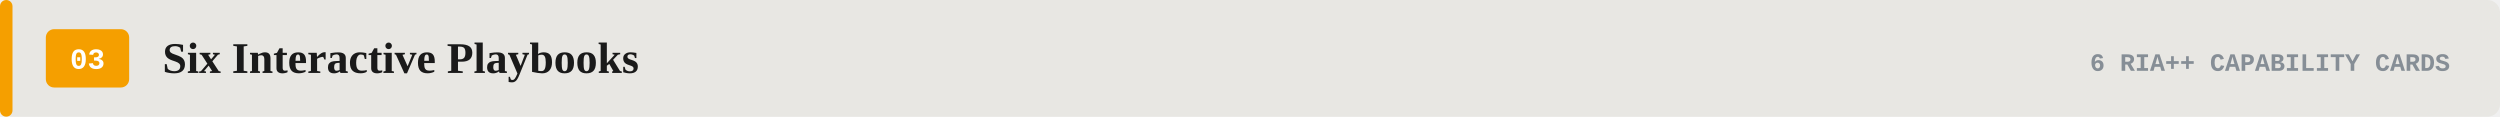
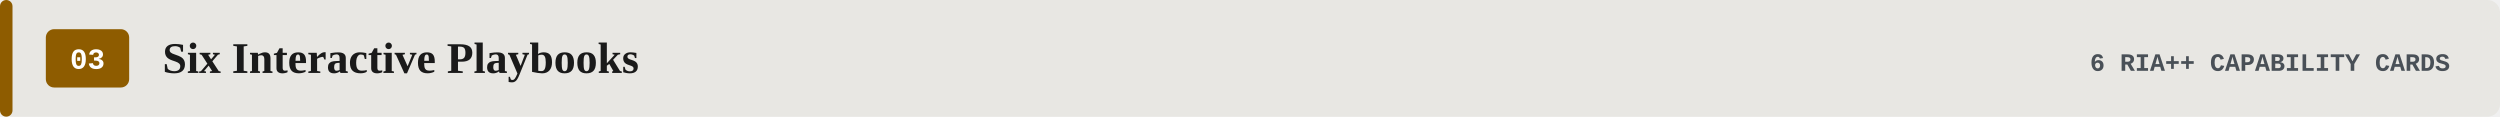
<svg xmlns="http://www.w3.org/2000/svg" viewBox="0 0 1200 56" width="100%" role="img" aria-labelledby="t">
  <rect width="1200" height="56" rx="6" fill="#e8e7e3" />
-   <rect x="0" y="0" width="6" height="56" rx="3" fill="#f59f00" />
-   <rect x="22" y="14" width="40" height="28" rx="4" fill="#f59f00" />
+   <rect x="0" y="0" width="6" height="56" rx="3" fill="#8e5c00" />
+   <rect x="22" y="14" width="40" height="28" rx="4" fill="#8e5c00" />
  <text x="42" y="33" fill="#ffffff" font-family="ui-monospace, SFMono-Regular, Menlo, Consolas, 'Liberation Mono', monospace" font-size="14" font-weight="700" text-anchor="middle">03</text>
  <text x="78" y="35" fill="#1a1a1a" font-family="Georgia, 'Times New Roman', 'Songti SC', 'SimSun', serif" font-size="21" font-weight="700">Six Interactive Playbooks</text>
-   <text x="1176" y="34" fill="#868e96" font-family="ui-monospace, SFMono-Regular, Menlo, Consolas, 'Liberation Mono', monospace" font-size="12" font-weight="600" text-anchor="end">6 RIA++ CAPABILITY CARDS</text>
+   <text x="1176" y="34" fill="#495057" font-family="ui-monospace, SFMono-Regular, Menlo, Consolas, 'Liberation Mono', monospace" font-size="12" font-weight="600" text-anchor="end">6 RIA++ CAPABILITY CARDS</text>
</svg>
